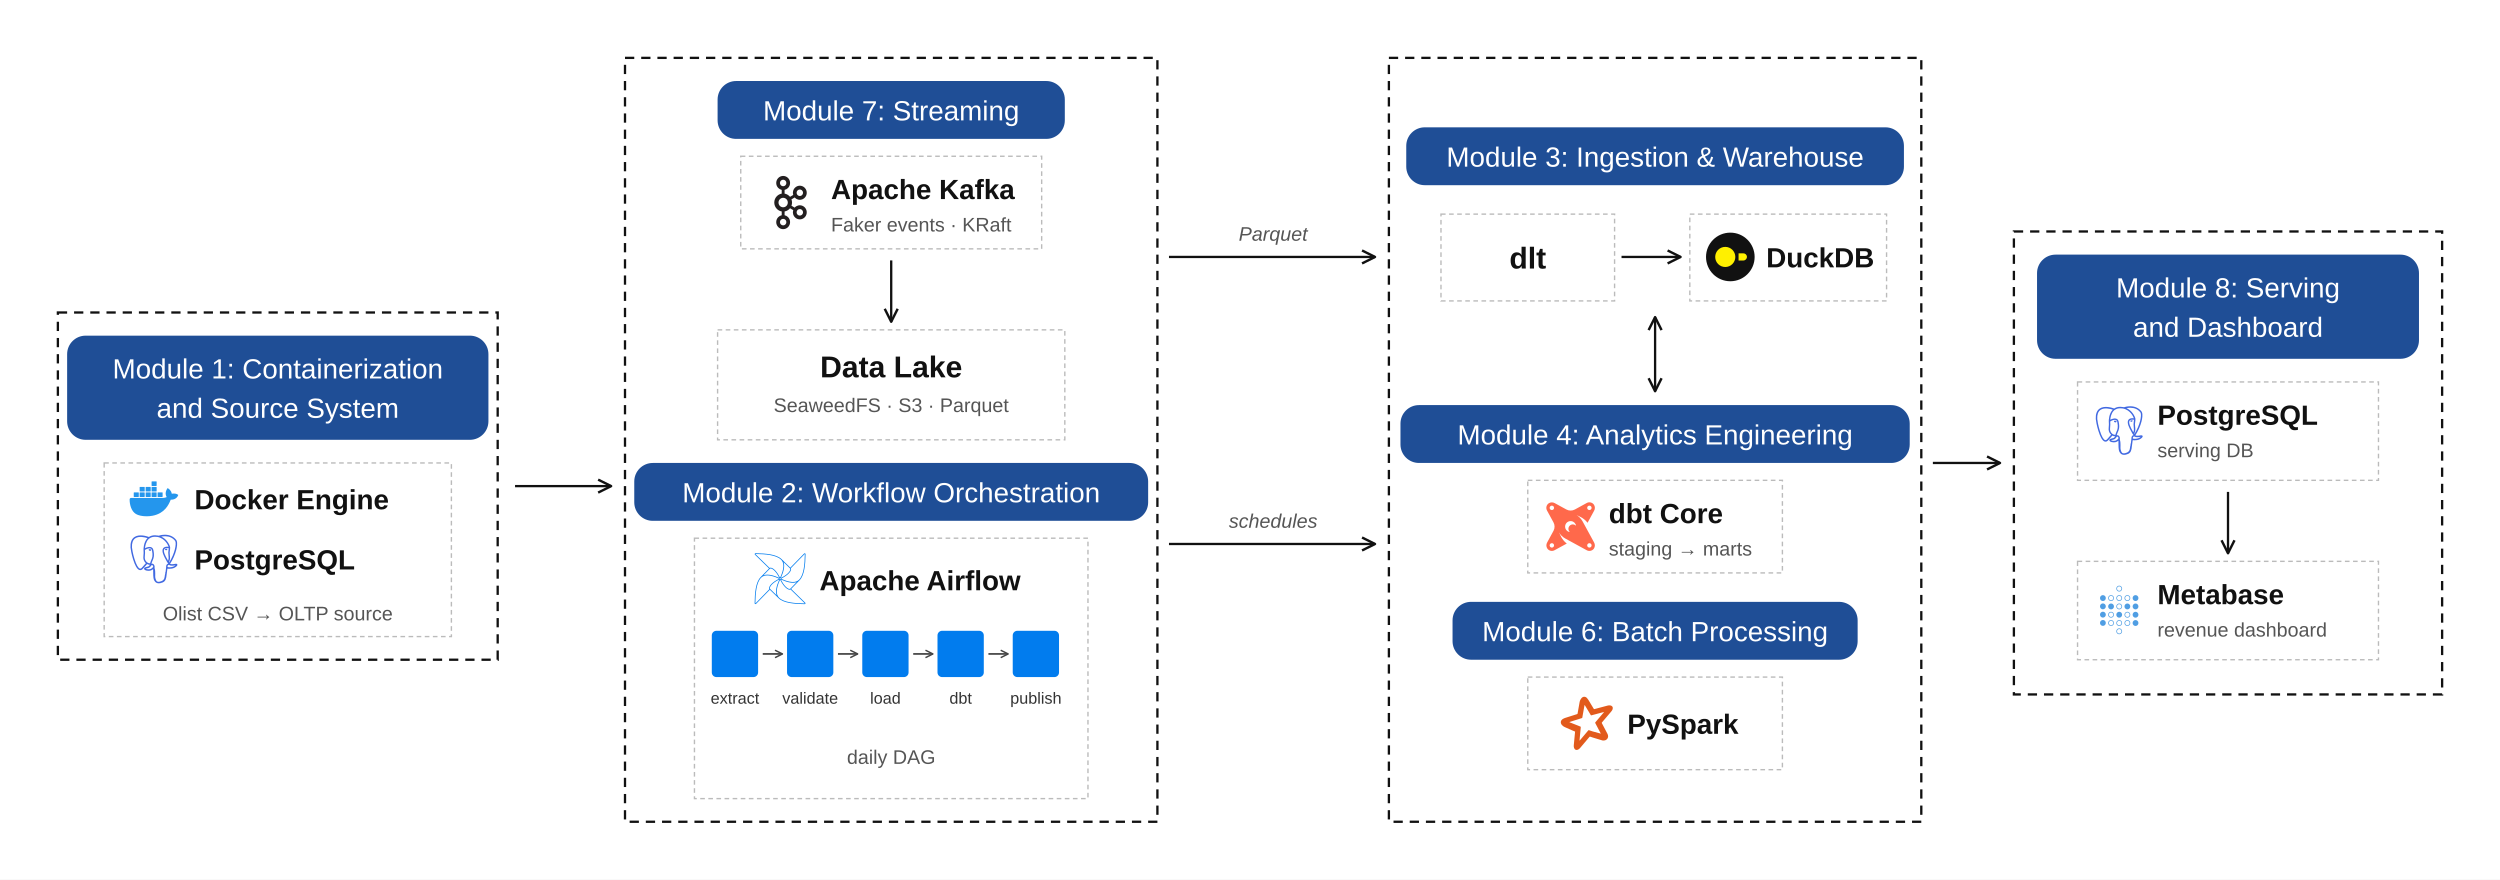
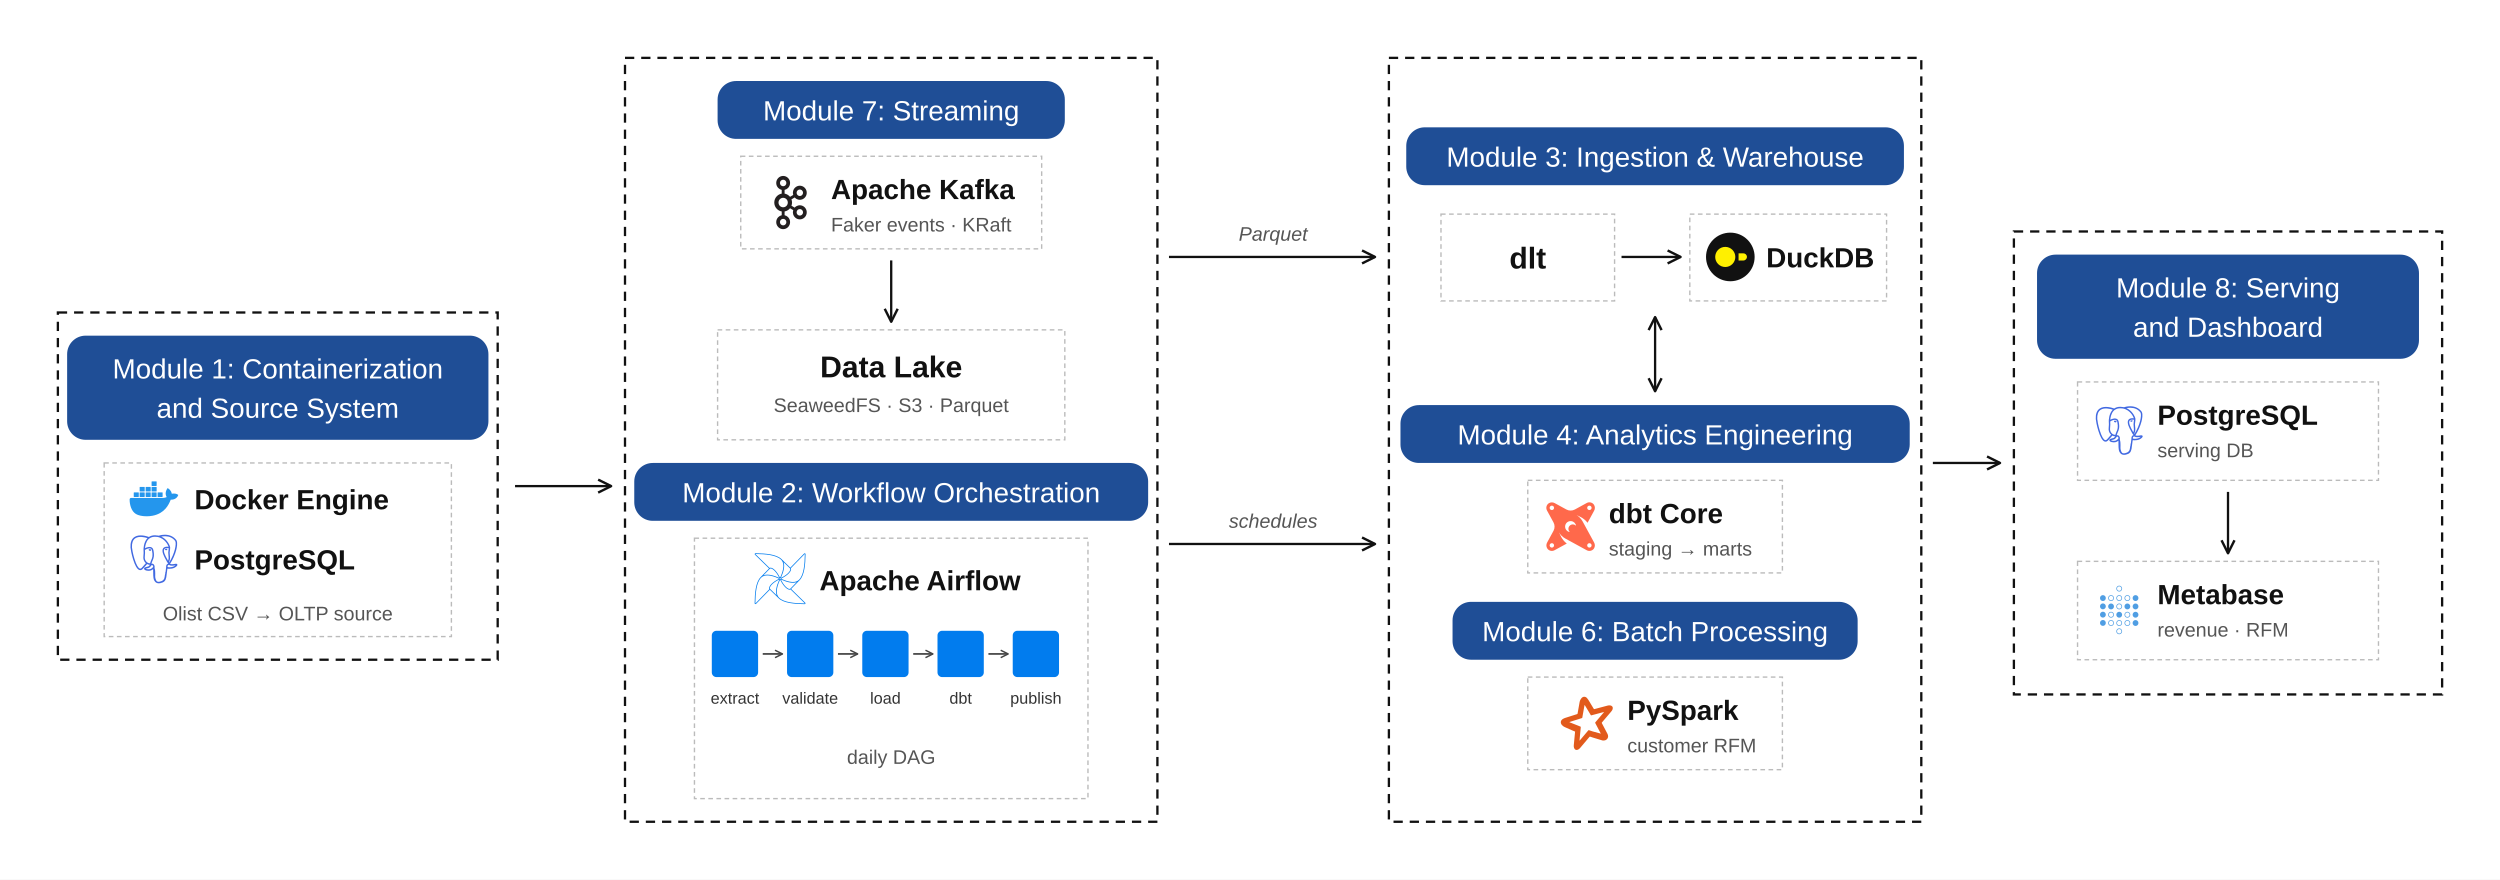
<svg xmlns="http://www.w3.org/2000/svg" viewBox="0 0 2160 760" width="2160" height="760" font-family="Ubuntu, 'Segoe UI', Arial, sans-serif" role="img" aria-labelledby="title desc">
  <defs>
    <symbol id="i-docker" viewBox="0 0 24 24">
      <path d="M13.983 11.078h2.119a.186.186 0 00.186-.185V9.006a.186.186 0 00-.186-.186h-2.119a.185.185 0 00-.185.185v1.888c0 .102.083.185.185.185m-2.954-5.43h2.118a.186.186 0 00.186-.186V3.574a.186.186 0 00-.186-.185h-2.118a.185.185 0 00-.185.185v1.888c0 .102.082.185.185.185m0 2.716h2.118a.187.187 0 00.186-.186V6.29a.186.186 0 00-.186-.185h-2.118a.185.185 0 00-.185.185v1.887c0 .102.082.185.185.186m-2.93 0h2.12a.186.186 0 00.184-.186V6.29a.185.185 0 00-.185-.185H8.1a.185.185 0 00-.185.185v1.887c0 .102.083.185.185.186m-2.964 0h2.119a.186.186 0 00.185-.186V6.29a.185.185 0 00-.185-.185H5.136a.186.186 0 00-.186.185v1.887c0 .102.084.185.186.186m5.893 2.715h2.118a.186.186 0 00.186-.185V9.006a.186.186 0 00-.186-.186h-2.118a.185.185 0 00-.185.185v1.888c0 .102.082.185.185.185m-2.93 0h2.12a.185.185 0 00.184-.185V9.006a.185.185 0 00-.184-.186h-2.12a.185.185 0 00-.184.185v1.888c0 .102.083.185.185.185m-2.964 0h2.119a.185.185 0 00.185-.185V9.006a.185.185 0 00-.184-.186h-2.12a.186.186 0 00-.186.186v1.887c0 .102.084.185.186.185m-2.92 0h2.12a.185.185 0 00.184-.185V9.006a.185.185 0 00-.184-.186h-2.12a.185.185 0 00-.184.185v1.888c0 .102.082.185.185.185M23.763 9.89c-.065-.051-.672-.51-1.954-.51-.338.001-.676.03-1.01.087-.248-1.7-1.653-2.530-1.716-2.566l-.344-.199-.226.327c-.284.438-.49.922-.612 1.43-.23.97-.09 1.882.403 2.661-.595.332-1.55.413-1.744.42H.751a.751.751 0 00-.75.748 11.376 11.376 0 00.692 4.062c.545 1.428 1.355 2.48 2.41 3.124 1.18.723 3.1 1.137 5.275 1.137.983.003 1.963-.086 2.93-.266a12.248 12.248 0 003.823-1.389c.98-.567 1.86-1.288 2.61-2.136 1.252-1.418 1.998-2.997 2.553-4.4h.221c1.372 0 2.215-.549 2.68-1.009.309-.293.55-.65.707-1.046l.098-.288Z" />
    </symbol>
    <symbol id="i-postgresql" viewBox="0 0 24 24">
      <path d="M23.559 14.723a.527.527 0 0 0-.056-.119c-.139-.263-.477-.342-1.007-.232-1.653.341-2.293.131-2.526-.019 1.342-2.048 2.445-4.522 3.041-6.83.271-1.051.798-3.524.122-4.732a1.564 1.564 0 0 0-.151-.235C21.693.909 19.801.025 17.51.001c-1.495-.016-2.771.346-3.116.479a9.449 9.449 0 0 0-.516-.082 8.044 8.044 0 0 0-1.311-.128c-1.182-.018-2.204.264-3.05.841-.857-.321-4.789-1.645-7.222.079C.936 2.153.309 3.873.43 6.304c.041.818.507 3.334 1.242 5.744.46 1.506.939 2.702 1.433 3.582.553.994 1.126 1.593 1.714 1.79.447.149 1.133.144 1.858-.728.801-.964 1.59-1.826 1.945-2.207.435.235.906.362 1.39.377a.057.057 0 0 0 0.0.004 11.031 11.031 0 0 0-.247.305c-.339.43-.409.52-1.5.744-.31.064-1.134.234-1.146.811-.003.122.033.231.092.327.227.423.922.61 1.015.633 1.335.334 2.504.092 3.371-.679-.017 2.231.077 4.417.345 5.087.221.553.762 1.905 2.469 1.904.251 0 .526-.029.83-.094 1.782-.382 2.556-1.17 2.855-2.906.15-.871.402-2.875.539-4.101.017-.07.036-.121.057-.136.001-.001.07-.047.427.031a.367.367 0 0 0 .044.007l.254.022.015.001c.847.038 1.911-.143 2.531-.431.644-.299 1.806-1.032 1.595-1.67zM2.371 11.877c-.744-2.436-1.178-4.885-1.212-5.572-.109-2.171.417-3.683 1.562-4.493 1.837-1.299 4.84-.541 6.108-.13-.003.003-.007.006-.01.009-2.024 2.044-1.976 5.536-1.971 5.75-0.0.082.007.199.016.359.035.587.1 1.68-.073 2.918-.161 1.15.194 2.276.973 3.089.081.084.165.163.252.237-.347.371-1.1 1.193-1.903 2.158-.568.682-.96.552-1.089.509-.392-.131-.813-.587-1.238-1.322-.48-.839-.964-2.032-1.415-3.513zm6.007 5.087c-.171-.043-.327-.113-.432-.177.089-.039.237-.09.483-.141 1.283-.264 1.482-.451 1.914-1.0.099-.126.212-.269.367-.443a.355.355 0 0 0 .074-.13c.171-.151.272-.11.437-.042.156.065.308.26.369.475.029.102.062.294-.045.444-.904 1.266-2.222 1.249-3.168 1.013zm2.094-3.988-.052.141c-.133.357-.257.688-.333 1.003-.667-.002-1.317-.287-1.81-.802-.628-.655-.913-1.566-.782-2.5.183-1.308.115-2.447.079-3.059-.005-.086-.009-.161-.012-.22.296-.262 1.666-.996 2.643-.772.446.102.718.406.831.928.585 2.704.077 3.831-.33 4.736-.084.187-.163.363-.231.545zm7.364 4.572c-.017.177-.036.376-.062.596l-.146.438a.355.355 0 0 0-.018.108c-.006.475-.054.649-.115.869-.063.229-.135.489-.179 1.058-.11 1.414-.878 2.227-2.417 2.557-1.516.325-1.784-.497-2.021-1.222a6.582 6.582 0 0 0-.077-.227c-.215-.586-.191-1.412-.157-2.555.017-.561-.025-1.901-.33-2.646.004-.293.011-.591.019-.892a.353.353 0 0 0-.015-.113 1.493 1.493 0 0 0-.044-.208c-.123-.428-.421-.787-.78-.935-.142-.059-.404-.167-.718-.087.067-.276.183-.588.309-.925l.053-.142c.059-.16.134-.326.213-.501.426-.948 1.011-2.245.377-5.177-.237-1.098-1.03-1.634-2.232-1.51-.721.075-1.38.365-1.709.532a5.672 5.672 0 0 0-.196.104c.092-1.106.439-3.174 1.736-4.482a4.031 4.031 0 0 1 .303-.276.353.353 0 0 0 .145-.064c.752-.571 1.694-.851 2.802-.833.409.007.802.034 1.174.081 1.939.354 3.244 1.447 4.036 2.383.814.962 1.255 1.931 1.431 2.454-1.323-.135-2.223.127-2.68.779-.993 1.419.543 4.173 1.281 5.496.135.243.252.452.289.541.24.583.551.971.779 1.255.07.087.137.171.189.245-.401.116-1.121.383-1.055 1.717-.012.156-.042.447-.083.815-.046.208-.07.46-.099.766zm.89-1.621c-.041-.832.269-.918.597-1.01a2.857 2.857 0 0 0 .135-.041 1.202 1.202 0 0 0 .134.103c.57.377 1.582.421 3.007.134-.202.177-.519.399-.953.601-.41.19-1.096.333-1.747.364-.72.034-1.086-.081-1.172-.151zm.57-9.271c-.006.351-.054.669-.105 1.002-.055.358-.112.727-.126 1.176-.014.437.04.891.093 1.33.107.887.216 1.8-.207 2.701a3.527 3.527 0 0 1-.188-.386c-.053-.128-.167-.333-.325-.616-.616-1.104-2.057-3.69-1.319-4.745.38-.543 1.341-.566 2.178-.463zm.228 7.014a12.376 12.376 0 0 0-.085-.107l-.035-.044c.726-1.2.584-2.386.458-3.438-.052-.432-.101-.84-.088-1.223.013-.406.067-.754.118-1.091.064-.415.129-.844.111-1.351.013-.053.019-.116.012-.19-.046-.485-.6-1.938-1.729-3.253-.608-.707-1.49-1.497-2.689-2.039.525-.107 1.233-.203 2.024-.186 2.051.046 3.675.814 4.824 2.282a.908.908 0 0 1 .067.1c.723 1.356-.276 6.275-2.987 10.54zm-8.817-6.116c-.025.179-.309.422-.621.422a.582.582 0 0 1-.081-.006c-.187-.026-.377-.144-.506-.316-.046-.06-.12-.178-.105-.284.005-.04.026-.099.092-.149.118-.089.352-.123.61-.087.316.044.643.194.611.419zm7.931-.411c.011.079-.049.201-.153.31-.068.072-.212.196-.408.223a.546.546 0 0 1-.075.005c-.293 0-.541-.234-.561-.372-.024-.176.264-.311.561-.352.297-.041.611.009.636.185z" />
    </symbol>
    <symbol id="i-kafka" viewBox="0 0 24 24">
      <path d="M9.71 2.136a1.43 1.43 0 0 0-2.047 0h-.007a1.48 1.48 0 0 0-.421 1.042c0 .41.161.777.422 1.039l.007.007c.257.264.616.426 1.019.426.404 0 .766-.162 1.027-.426l.003-.007c.261-.262.421-.629.421-1.039 0-.408-.159-.777-.421-1.042H9.71zM8.683 22.295c.404 0 .766-.167 1.027-.429l.003-.008c.261-.261.421-.631.421-1.036 0-.41-.159-.778-.421-1.044H9.71a1.42 1.42 0 0 0-1.027-.432 1.4 1.4 0 0 0-1.02.432h-.007c-.26.266-.422.634-.422 1.044 0 .406.161.775.422 1.036l.007.008c.258.262.617.429 1.02.429zm7.89-4.462c.359-.096.683-.33.882-.684l.027-.052a1.47 1.47 0 0 0 .114-1.067 1.454 1.454 0 0 0-.675-.896l-.021-.014a1.425 1.425 0 0 0-1.078-.132c-.36.091-.684.335-.881.686-.2.349-.241.75-.146 1.119.099.363.33.691.675.896h.002c.346.203.737.239 1.101.144zm-6.405-7.342a2.083 2.083 0 0 0-1.485-.627c-.58 0-1.103.242-1.482.627-.378.385-.612.916-.612 1.507s.233 1.124.612 1.514a2.08 2.08 0 0 0 2.967 0c.379-.39.612-.923.612-1.514s-.233-1.122-.612-1.507zm-.835-2.51c.843.141 1.6.552 2.178 1.144h.004c.092.093.182.196.265.299l1.446-.851a3.176 3.176 0 0 1-.047-1.808 3.149 3.149 0 0 1 1.456-1.926l.025-.016a3.062 3.062 0 0 1 2.345-.306c.77.21 1.465.721 1.898 1.482v.002c.431.757.518 1.626.313 2.408a3.145 3.145 0 0 1-1.456 1.928l-.198.118h-.02a3.095 3.095 0 0 1-2.154.201 3.127 3.127 0 0 1-1.514-.944l-1.444.848a4.162 4.162 0 0 1 0 2.879l1.444.846c.413-.47.939-.789 1.514-.944a3.041 3.041 0 0 1 2.371.319l.048.023v.002a3.17 3.17 0 0 1 1.408 1.906 3.215 3.215 0 0 1-.313 2.405l-.026.053-.003-.005a3.147 3.147 0 0 1-1.867 1.436 3.096 3.096 0 0 1-2.371-.318v-.006a3.156 3.156 0 0 1-1.456-1.927 3.175 3.175 0 0 1 .047-1.805l-1.446-.848a3.905 3.905 0 0 1-.265.294l-.004.005a3.938 3.938 0 0 1-2.178 1.138v1.699a3.09 3.09 0 0 1 1.56.862l.002.004c.565.572.914 1.368.914 2.243 0 .873-.35 1.664-.914 2.239l-.002.009a3.1 3.1 0 0 1-2.21.931 3.1 3.1 0 0 1-2.206-.93h-.002v-.009a3.186 3.186 0 0 1-.916-2.239c0-.875.35-1.672.916-2.243v-.004h.002a3.1 3.1 0 0 1 1.558-.862v-1.699a3.926 3.926 0 0 1-2.176-1.138l-.006-.005a4.098 4.098 0 0 1-1.173-2.874c0-1.122.452-2.136 1.173-2.872h.006a3.947 3.947 0 0 1 2.176-1.144V6.289a3.137 3.137 0 0 1-1.558-.864h-.002v-.004a3.192 3.192 0 0 1-.916-2.243c0-.871.35-1.669.916-2.243l.002-.002A3.084 3.084 0 0 1 8.683 0c.861 0 1.641.355 2.21.932v.002h.002c.565.574.914 1.372.914 2.243 0 .876-.35 1.667-.914 2.243l-.002.005a3.142 3.142 0 0 1-1.56.864v1.692zm8.121-1.129l-.012-.019a1.452 1.452 0 0 0-.87-.668 1.43 1.43 0 0 0-1.103.146h.002c-.347.2-.58.529-.677.896-.095.365-.054.768.146 1.119l.007.009c.2.347.519.579.874.673.357.103.755.059 1.098-.144l.019-.009a1.47 1.47 0 0 0 .657-.885 1.493 1.493 0 0 0-.141-1.118" />
    </symbol>
    <symbol id="i-airflow" viewBox="0 0 24 24">
      <path d="M17.195 16.822l4.002-4.102C23.55 10.308 23.934 5.154 24 .43a.396.396 0 0 0-.246-.373.392.392 0 0 0-.437.09l-6.495 6.658-4.102-4.003C10.309.45 5.154.066.43 0H.423a.397.397 0 0 0-.277.683l6.658 6.494-4.003 4.103C.45 13.692.065 18.846 0 23.57a.398.398 0 0 0 .683.282l6.494-6.657 3.934 3.837.17.165c2.41 2.353 7.565 2.737 12.288 2.803h.006a.397.397 0 0 0 .277-.683l-6.657-6.495zm-.409-9.476c.04.115.05.24.031.344-.17.96-1.593 2.538-4.304 3.870a.597.597 0 0 0-.08-.079c1.432-3.155 1.828-5.61 1.175-7.322l3.058 2.984.12.203zm-.131 9.44a.73.73 0 0 1-.347.031c-.96-.171-2.537-1.594-3.87-4.307a.656.656 0 0 0 .08-.078l-.001.001c3.155 1.432 5.61 1.83 7.324 1.174l-2.969 3.043M23.568.392a.05.05 0 0 1 .052-.011c.018.006.03.024.029.043-.065 4.655-.437 9.726-2.703 12.05-1.53 1.565-4.326 1.419-8.283-.377.006-.037.021-.07.02-.108 0-.044-.017-.082-.026-.123 2.83-1.39 4.315-3.037 4.506-4.115.057-.322-.009-.542-.102-.688l6.507-6.67V.392zM.393.43A.045.045 0 0 1 .382.38C.39.36.403.343.425.35c4.655.065 9.727.438 12.05 2.703l.002.002c1.56 1.527 1.415 4.323-.379 8.28-.033-.005-.062-.02-.097-.02h-.008c-.045.001-.084.019-.126.027-1.39-2.83-3.037-4.314-4.115-4.506-.323-.057-.542.01-.688.103L.393.43zm11.94 11.563a.331.331 0 0 1-.327.335H12a.332.332 0 0 1-.004-.661c.172.016.333.144.335.326h.002zm-5.12 4.661a.722.722 0 0 1-.03-.345c.17-.96 1.595-2.54 4.309-3.873.013.016.019.035.033.05.013.012.03.017.044.028-1.434 3.158-1.83 5.613-1.177 7.326l-3.041-2.967m-.006-9.659a.735.735 0 0 1 .345-.031c.961.17 2.54 1.594 3.871 4.306a.597.597 0 0 0-.079.08c-2.167-.983-4.007-1.484-5.498-1.484-.68 0-1.289.103-1.825.308L7.128 7.35M.43 23.607c-.018.018-.038.015-.052.01-.019-.007-.028-.021-.028-.043.065-4.654.437-9.725 2.703-12.049 1.527-1.565 4.325-1.419 8.286.378-.006.035-.02.067-.02.104 0 .043.018.083.026.124-2.831 1.391-4.317 3.04-4.51 4.117-.057.322.01.542.103.688L.43 23.607zm23.144.042c-4.655-.065-9.726-.437-12.05-2.703l-.005-.006c-1.56-1.526-1.412-4.322.383-8.279.033.005.064.02.098.02h.009c.043 0 .08-.018.122-.027 1.39 2.832 3.036 4.317 4.115 4.51.083.014.16.021.23.021a.776.776 0 0 0 .45-.133l6.68 6.516c.02.02.016.04.01.052a.042.042 0 0 1-.042.029z" />
    </symbol>
    <symbol id="i-duckdb" viewBox="0 0 24 24">
      <circle cx="12" cy="12" r="11" fill="#FFF000" />
      <path fill="#111" d="M12 0C5.363 0 0 5.363 0 12s5.363 12 12 12 12-5.363 12-12S18.637 0 12 0zM9.502 7.03a4.974 4.974 0 0 1 4.97 4.97 4.974 4.974 0 0 1-4.97 4.97A4.974 4.974 0 0 1 4.532 12a4.974 4.974 0 0 1 4.97-4.97zm6.563 3.183h2.351c.98 0 1.787.782 1.787 1.762s-.807 1.789-1.787 1.789h-2.351v-3.551z" />
    </symbol>
    <symbol id="i-dbt" viewBox="0 0 24 24">
      <path d="M17.9 9.376a8.149 8.149 0 0 0-3.042-3.121l1.771.839a10.287 10.287 0 0 1 3.74 3.001l3.234-5.929a2.855 2.855 0 0 0-.061-2.96C22.757.037 21.211-.341 19.975.333l-5.875 3.21a4.361 4.361 0 0 1-4.176 0L4.177.408a2.854 2.854 0 0 0-2.959.063c-1.167.785-1.545 2.33-.872 3.566L3.55 9.911a4.361 4.361 0 0 1 0 4.177l-3.127 5.743a2.86 2.86 0 0 0 .085 2.997c.794 1.144 2.322 1.505 3.545.839l6.058-3.305a10.288 10.288 0 0 1-3.005-3.745l-.837-1.771a8.148 8.148 0 0 0 3.121 3.042l10.583 5.779c1.221.666 2.748.305 3.543-.836a2.87 2.87 0 0 0 .08-3.002L17.9 9.376zm3.38-7.735c.602 0 1.09.488 1.09 1.09s-.488 1.09-1.09 1.09-1.09-.488-1.09-1.09.488-1.09 1.09-1.09zM2.744 3.822c-.602 0-1.09-.488-1.09-1.09s.488-1.09 1.09-1.09 1.09.488 1.09 1.09S3.346 3.822 2.744 3.822zm0 18.536c-.602 0-1.09-.488-1.09-1.09 0-.602.488-1.09 1.09-1.09s1.09.488 1.09 1.09c0 .602-.488 1.09-1.09 1.09zm10.358-11.449c-1.201-.004-2.177.967-2.18 2.168a2.174 2.174 0 0 0 .705 1.609c-1.487-.209-2.523-1.584-2.314-3.072.209-1.487 1.584-2.523 3.072-2.314a2.719 2.719 0 0 1 2.314 2.314 2.162 2.162 0 0 0-1.596-.705zm8.178 11.449c-.602 0-1.09-.488-1.09-1.09 0-.602.488-1.09 1.09-1.09s1.09.488 1.09 1.09c0 .602-.488 1.09-1.09 1.09z" />
    </symbol>
    <symbol id="i-spark" viewBox="0 0 24 24">
      <path d="M10.812 0c-.425.013-.845.215-1.196.605a3.593 3.593 0 00-.493.722c-.355.667-.425 1.415-.556 2.143a551.9 551.9 0 00-.726 4.087c-.027.16-.096.227-.244.273C5.83 8.386 4.06 8.94 2.3 9.514c-.387.125-.773.289-1.114.506-1.042.665-1.196 1.753-.415 2.71.346.422.79.715 1.284.936 1.1.49 2.202.976 3.3 1.47.019.01.036.013.053.019h-.004l1.306.535c0 .023.002.045 0 .073-.2 2.03-.39 4.063-.58 6.095-.04.419-.012.831.134 1.23.317.87 1.065 1.148 1.881.701.372-.204.666-.497.937-.818 1.372-1.623 2.746-3.244 4.113-4.872.111-.133.205-.15.363-.098.349.117.697.231 1.045.347h.001c.02.012.045.02.073.03l.142.042c1.248.416 2.68.775 3.929 1.19.4.132.622.164 1.045.098.311-.048.592-.062.828-.236.602-.33.995-.957.988-1.682-.005-.427-.154-.813-.35-1.186-.82-1.556-1.637-3.113-2.461-4.666-.078-.148-.076-.243.037-.375 1.381-1.615 2.756-3.236 4.133-4.855.272-.32.513-.658.653-1.058.308-.878-.09-1.570-1-1.741a2.783 2.783 0 00-1.235.069c-1.974.521-3.947 1.041-5.918 1.57-.175.047-.26.015-.355-.144a353.08 353.08 0 00-2.421-4.018 4.61 4.61 0 00-.652-.849c-.371-.37-.802-.549-1.227-.536zm.172 3.703a.592.592 0 01.189.211c.87 1.446 1.742 2.89 2.609 4.338.07.118.135.16.277.121 1.525-.41 3.052-.813 4.579-1.217.367-.098.735-.193 1.103-.289a.399.399 0 01-.1.2c-1.259 1.48-2.516 2.962-3.779 4.438-.11.13-.12.22-.04.37.937 1.803 1.768 3.309 2.498 4.76l-3.696-1.019c-.538-.18-1.077-.358-1.615-.539-.163-.055-.25-.03-.36.1-1.248 1.488-2.504 2.97-3.759 4.454a.398.398 0 01-.18.132c.035-.378.068-.757.104-1.136.149-1.572.297-3.144.451-4.716-.03-.318.117-.405-.322-.545-1.493-.593-3.346-1.321-4.816-1.905a.595.595 0 01.24-.134c1.797-.57 3.595-1.14 5.394-1.705.127-.04.199-.092.211-.233.013-.148.05-.294.076-.441.241-1.363.483-2.726.726-4.088.068-.386.14-.771.21-1.157z" />
    </symbol>
    <symbol id="i-metabase" viewBox="0 0 24 24">
      <path d="M5.385 6.136c0 .807-.644 1.461-1.438 1.461s-1.438-.654-1.438-1.461.644-1.461 1.438-1.461 1.438.654 1.438 1.461zm-1.438 2.63c-.794 0-1.438.654-1.438 1.461s.644 1.461 1.438 1.461 1.438-.654 1.438-1.461-.644-1.461-1.438-1.461zm5.465-2.63c0 .807-.644 1.461-1.438 1.461s-1.438-.654-1.438-1.461.644-1.461 1.438-1.461 1.438.654 1.438 1.461zm-.35 0c0-.613-.488-1.111-1.088-1.111s-1.088.499-1.088 1.111.488 1.111 1.088 1.111 1.088-.498 1.088-1.111zm-1.088 5.592c.794 0 1.438-.654 1.438-1.461s-.644-1.461-1.438-1.461-1.438.654-1.438 1.461.643 1.461 1.438 1.461zm5.464-5.592c0 .807-.644 1.461-1.438 1.461s-1.438-.654-1.438-1.461.644-1.461 1.438-1.461 1.438.654 1.438 1.461zm-.35 0c0-.613-.488-1.111-1.088-1.111s-1.088.498-1.088 1.111S11.4 7.247 12 7.247s1.088-.498 1.088-1.111zm.35-4.675c0 .807-.644 1.461-1.438 1.461s-1.438-.654-1.438-1.461S11.206 0 12 0s1.438.654 1.438 1.461zm-.35 0C13.088.848 12.6.35 12 .35s-1.088.498-1.088 1.111S11.4 2.572 12 2.572s1.088-.498 1.088-1.111zm.35 8.806c0 .807-.644 1.461-1.438 1.461s-1.438-.654-1.438-1.461.644-1.461 1.438-1.461 1.438.654 1.438 1.461zm-.35 0c0-.613-.488-1.111-1.088-1.111s-1.088.498-1.088 1.111.488 1.111 1.088 1.111 1.088-.499 1.088-1.111zm4.376-4.131c0 .807-.644 1.461-1.438 1.461s-1.438-.654-1.438-1.461.644-1.461 1.438-1.461 1.438.654 1.438 1.461zm-.35 0c0-.613-.488-1.111-1.088-1.111s-1.088.498-1.088 1.111.488 1.111 1.088 1.111 1.088-.498 1.088-1.111zm2.939 1.461c.794 0 1.438-.654 1.438-1.461s-.644-1.461-1.438-1.461-1.438.654-1.438 1.461.644 1.461 1.438 1.461zm-4.027 1.209c-.794 0-1.438.654-1.438 1.461s.644 1.461 1.438 1.461 1.438-.654 1.438-1.461-.643-1.461-1.438-1.461zm4.027 0c-.794 0-1.438.654-1.438 1.461s.644 1.461 1.438 1.461 1.438-.654 1.438-1.461-.644-1.461-1.438-1.461zM3.947 12.857a1.45 1.45 0 0 0-1.438 1.461c0 .807.644 1.461 1.438 1.461s1.438-.654 1.438-1.461a1.45 1.45 0 0 0-1.438-1.461zm5.465 1.5c0 .807-.644 1.461-1.438 1.461s-1.438-.654-1.438-1.461.644-1.461 1.438-1.461 1.438.655 1.438 1.461zm-.35 0c0-.613-.488-1.111-1.088-1.111s-1.088.498-1.088 1.111.488 1.111 1.088 1.111 1.088-.498 1.088-1.111zM12 12.896c-.794 0-1.438.654-1.438 1.461s.644 1.461 1.438 1.461 1.438-.654 1.438-1.461-.644-1.461-1.438-1.461zm5.464 1.461c0 .807-.644 1.461-1.438 1.461s-1.438-.654-1.438-1.461.644-1.461 1.438-1.461 1.438.655 1.438 1.461zm-.35 0c0-.613-.488-1.111-1.088-1.111s-1.088.498-1.088 1.111.488 1.111 1.088 1.111 1.088-.498 1.088-1.111zm2.939-1.461c-.794 0-1.438.654-1.438 1.461s.644 1.461 1.438 1.461 1.438-.654 1.438-1.461-.644-1.461-1.438-1.461zM3.947 16.948c-.794 0-1.438.654-1.438 1.461s.644 1.461 1.438 1.461 1.438-.654 1.438-1.461-.644-1.461-1.438-1.461zm5.465 1.5c0 .807-.644 1.461-1.438 1.461s-1.438-.654-1.438-1.461.644-1.461 1.438-1.461 1.438.654 1.438 1.461zm-.35 0c0-.613-.488-1.111-1.088-1.111s-1.088.498-1.088 1.111.488 1.111 1.088 1.111 1.088-.498 1.088-1.111zm4.376 0c0 .807-.644 1.461-1.438 1.461s-1.438-.654-1.438-1.461.644-1.461 1.438-1.461 1.438.654 1.438 1.461zm-.35 0c0-.613-.488-1.111-1.088-1.111s-1.088.498-1.088 1.111.488 1.111 1.088 1.111 1.088-.498 1.088-1.111zm.35 4.091c0 .807-.644 1.461-1.438 1.461s-1.438-.654-1.438-1.461.644-1.461 1.438-1.461 1.438.654 1.438 1.461zm-.35 0c0-.613-.488-1.111-1.088-1.111s-1.088.498-1.088 1.111S11.4 23.65 12 23.65s1.088-.498 1.088-1.111zm4.376-4.091c0 .807-.644 1.461-1.438 1.461s-1.438-.654-1.438-1.461.644-1.461 1.438-1.461 1.438.654 1.438 1.461zm-.35 0c0-.613-.488-1.111-1.088-1.111s-1.088.498-1.088 1.111.488 1.111 1.088 1.111 1.088-.498 1.088-1.111zm2.939-1.461c-.794 0-1.438.654-1.438 1.461s.644 1.461 1.438 1.461 1.438-.654 1.438-1.461-.644-1.461-1.438-1.461z" />
    </symbol>
    <marker id="arrow" viewBox="0 0 10 10" refX="9" refY="5" markerWidth="14" markerHeight="14" markerUnits="userSpaceOnUse" orient="auto-start-reverse">
      <path d="M1,1 L9,5 L1,9" fill="none" stroke="#111" stroke-width="1.5" stroke-linejoin="round" />
    </marker>
    <marker id="arrowS" viewBox="0 0 10 10" refX="9" refY="5" markerWidth="8" markerHeight="8" markerUnits="userSpaceOnUse" orient="auto">
      <path d="M1,1 L9,5 L1,9" fill="none" stroke="#444" stroke-width="1.6" stroke-linejoin="round" />
    </marker>
    <style>
      .box   { fill: none; stroke: #111; stroke-width: 2; stroke-dasharray: 8 6; }
      .chip  { fill: #fff; stroke: #bbb; stroke-width: 1.2; stroke-dasharray: 4 3; }
      .pill  { fill: #1f4e96; }
      .pt    { fill: #fff; font-size: 24px; font-weight: 500; text-anchor: middle; }
      .tool  { fill: #111; font-size: 26px; font-weight: 700; text-anchor: middle; }
      .toolL { fill: #111; font-size: 24px; font-weight: 700; text-anchor: start; }
      .sub   { fill: #555; font-size: 17px; text-anchor: middle; }
      .subL  { fill: #555; font-size: 17px; text-anchor: start; }
      .lbl   { fill: #555; font-size: 17px; text-anchor: middle; font-style: italic; }
      .arr   { stroke: #111; stroke-width: 2; fill: none; marker-end: url(#arrow); }
      .arrS  { stroke: #444; stroke-width: 1.5; fill: none; marker-end: url(#arrowS); }
      .dag   { fill: #017cee; }
      .dagt  { fill: #333; font-size: 14px; text-anchor: middle; }
    </style>
  </defs>
  <rect width="2160" height="760" fill="#fff" />
  <rect class="box" x="50" y="270" width="380" height="300" />
  <rect class="pill" x="58" y="290" width="364" height="90" rx="16" />
  <text class="pt" x="240" y="327">Module 1: Containerization</text>
  <text class="pt" x="240" y="361">and Source System</text>
  <rect class="chip" x="90" y="400" width="300" height="150" />
  <use href="#i-docker" x="112" y="410" width="42" height="42" fill="#2496ED" />
  <text class="toolL" x="168" y="440">Docker Engine</text>
  <use href="#i-postgresql" x="112" y="462" width="42" height="42" fill="#4169E1" />
  <text class="toolL" x="168" y="492">PostgreSQL</text>
  <text class="sub" x="240" y="536">Olist CSV → OLTP source</text>
  <line class="arr" x1="445" y1="420" x2="528" y2="420" />
  <rect class="box" x="540" y="50" width="460" height="660" />
  <rect class="pill" x="620" y="70" width="300" height="50" rx="16" />
  <text class="pt" x="770" y="104">Module 7: Streaming</text>
  <rect class="chip" x="640" y="135" width="260" height="80" />
  <use href="#i-kafka" x="660" y="152" width="46" height="46" fill="#231F20" />
  <text class="toolL" x="718" y="172">Apache Kafka</text>
  <text class="subL" x="718" y="200">Faker events · KRaft</text>
  <line class="arr" x1="770" y1="225" x2="770" y2="278" />
  <rect class="chip" x="620" y="285" width="300" height="95" />
  <text class="tool" x="770" y="326">Data Lake</text>
  <text class="sub" x="770" y="356">SeaweedFS · S3 · Parquet</text>
  <rect class="pill" x="548" y="400" width="444" height="50" rx="16" />
  <text class="pt" x="770" y="434">Module 2: Workflow Orchestration</text>
  <rect class="chip" x="600" y="465" width="340" height="225" />
  <use href="#i-airflow" x="652" y="478" width="44" height="44" fill="#017CEE" />
  <text class="toolL" x="708" y="510" font-size="26">Apache Airflow</text>
  <rect class="dag" x="615" y="545" width="40" height="40" rx="4" />
  <rect class="dag" x="680" y="545" width="40" height="40" rx="4" />
  <rect class="dag" x="745" y="545" width="40" height="40" rx="4" />
  <rect class="dag" x="810" y="545" width="40" height="40" rx="4" />
  <rect class="dag" x="875" y="545" width="40" height="40" rx="4" />
  <line class="arrS" x1="659" y1="565" x2="676" y2="565" />
  <line class="arrS" x1="724" y1="565" x2="741" y2="565" />
  <line class="arrS" x1="789" y1="565" x2="806" y2="565" />
  <line class="arrS" x1="854" y1="565" x2="871" y2="565" />
  <text class="dagt" x="635" y="608">extract</text>
  <text class="dagt" x="700" y="608">validate</text>
  <text class="dagt" x="765" y="608">load</text>
  <text class="dagt" x="830" y="608">dbt</text>
  <text class="dagt" x="895" y="608">publish</text>
  <text class="sub" x="770" y="660">daily DAG</text>
  <line class="arr" x1="1010" y1="222" x2="1188" y2="222" />
  <text class="lbl" x="1100" y="208">Parquet</text>
  <line class="arr" x1="1010" y1="470" x2="1188" y2="470" />
  <text class="lbl" x="1100" y="456">schedules</text>
  <rect class="box" x="1200" y="50" width="460" height="660" />
  <rect class="pill" x="1215" y="110" width="430" height="50" rx="16" />
  <text class="pt" x="1430" y="144">Module 3: Ingestion &amp; Warehouse</text>
  <rect class="chip" x="1245" y="185" width="150" height="75" />
  <text class="tool" x="1320" y="232" font-size="30">dlt</text>
  <line class="arr" x1="1401" y1="222" x2="1452" y2="222" />
  <rect class="chip" x="1460" y="185" width="170" height="75" />
  <use href="#i-duckdb" x="1474" y="201" width="42" height="42" />
  <text class="toolL" x="1526" y="231">DuckDB</text>
  <line class="arr" x1="1430" y1="274" x2="1430" y2="338" style="marker-start:url(#arrow)" />
  <rect class="pill" x="1210" y="350" width="440" height="50" rx="16" />
  <text class="pt" x="1430" y="384">Module 4: Analytics Engineering</text>
  <rect class="chip" x="1320" y="415" width="220" height="80" />
  <use href="#i-dbt" x="1336" y="434" width="42" height="42" fill="#FF694B" />
  <text class="toolL" x="1390" y="452">dbt Core</text>
  <text class="subL" x="1390" y="480">staging → marts</text>
  <rect class="pill" x="1255" y="520" width="350" height="50" rx="16" />
  <text class="pt" x="1430" y="554">Module 6: Batch Processing</text>
  <rect class="chip" x="1320" y="585" width="220" height="80" />
  <use href="#i-spark" x="1348" y="602" width="46" height="46" fill="#E25A1C" />
-   <text class="toolL" x="1406" y="634">PySpark</text>
+   <text class="toolL" x="1406" y="622">PySpark</text>
+   <text class="subL" x="1406" y="650">customer RFM</text>
  <line class="arr" x1="1670" y1="400" x2="1728" y2="400" />
  <rect class="box" x="1740" y="200" width="370" height="400" />
  <rect class="pill" x="1760" y="220" width="330" height="90" rx="16" />
  <text class="pt" x="1925" y="257">Module 8: Serving</text>
  <text class="pt" x="1925" y="291">and Dashboard</text>
  <rect class="chip" x="1795" y="330" width="260" height="85" />
  <use href="#i-postgresql" x="1810" y="351" width="42" height="42" fill="#4169E1" />
  <text class="toolL" x="1864" y="367">PostgreSQL</text>
  <text class="subL" x="1864" y="395">serving DB</text>
  <line class="arr" x1="1925" y1="425" x2="1925" y2="478" />
  <rect class="chip" x="1795" y="485" width="260" height="85" />
  <use href="#i-metabase" x="1810" y="506" width="42" height="42" fill="#509EE3" />
  <text class="toolL" x="1864" y="522">Metabase</text>
-   <text class="subL" x="1864" y="550">revenue dashboard</text>
+   <text class="subL" x="1864" y="550">revenue · RFM</text>
</svg>
